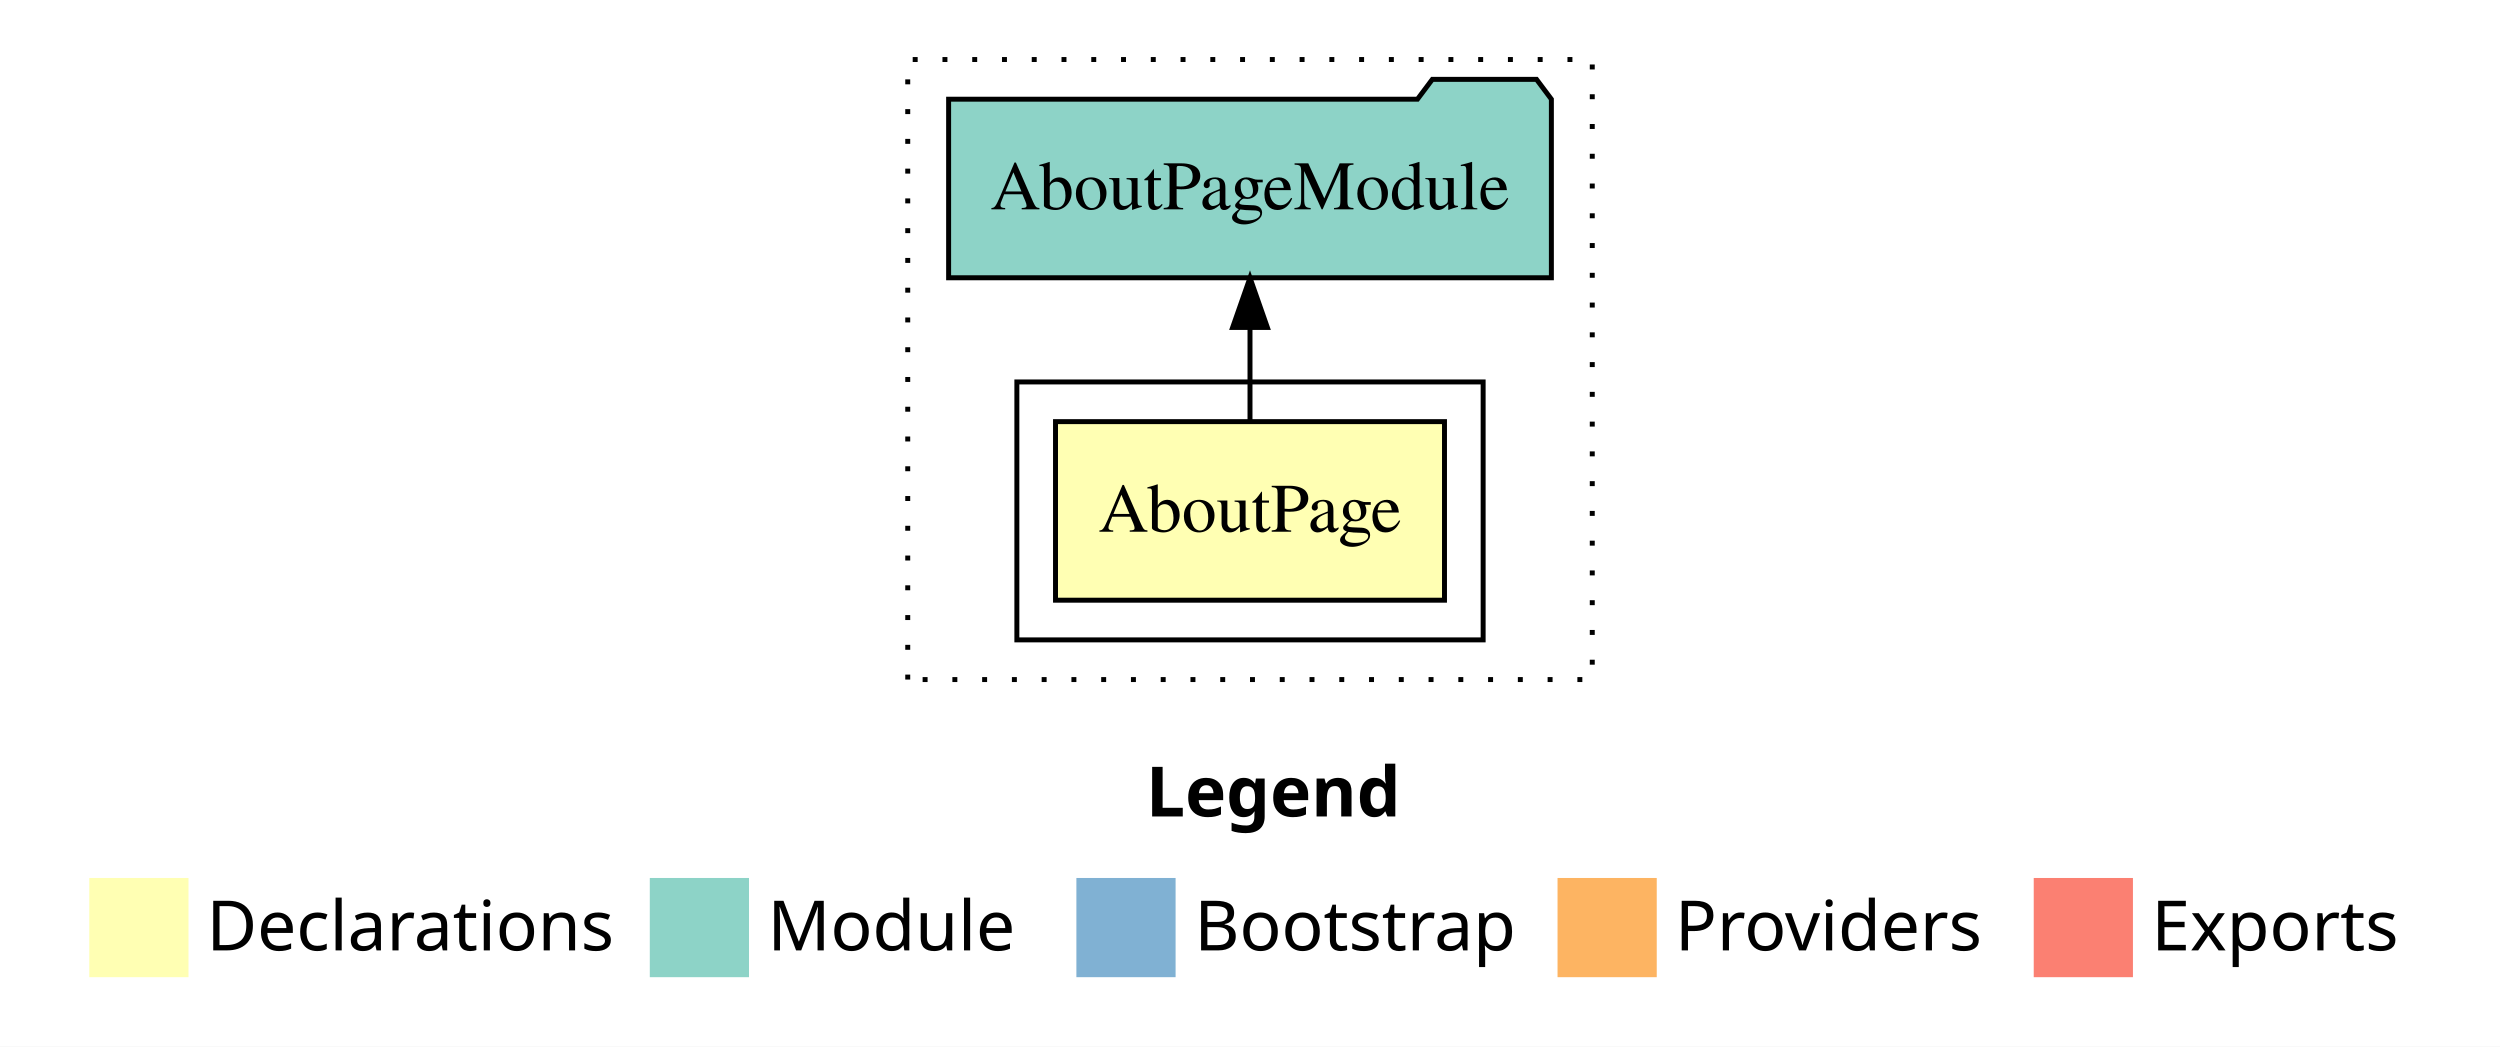
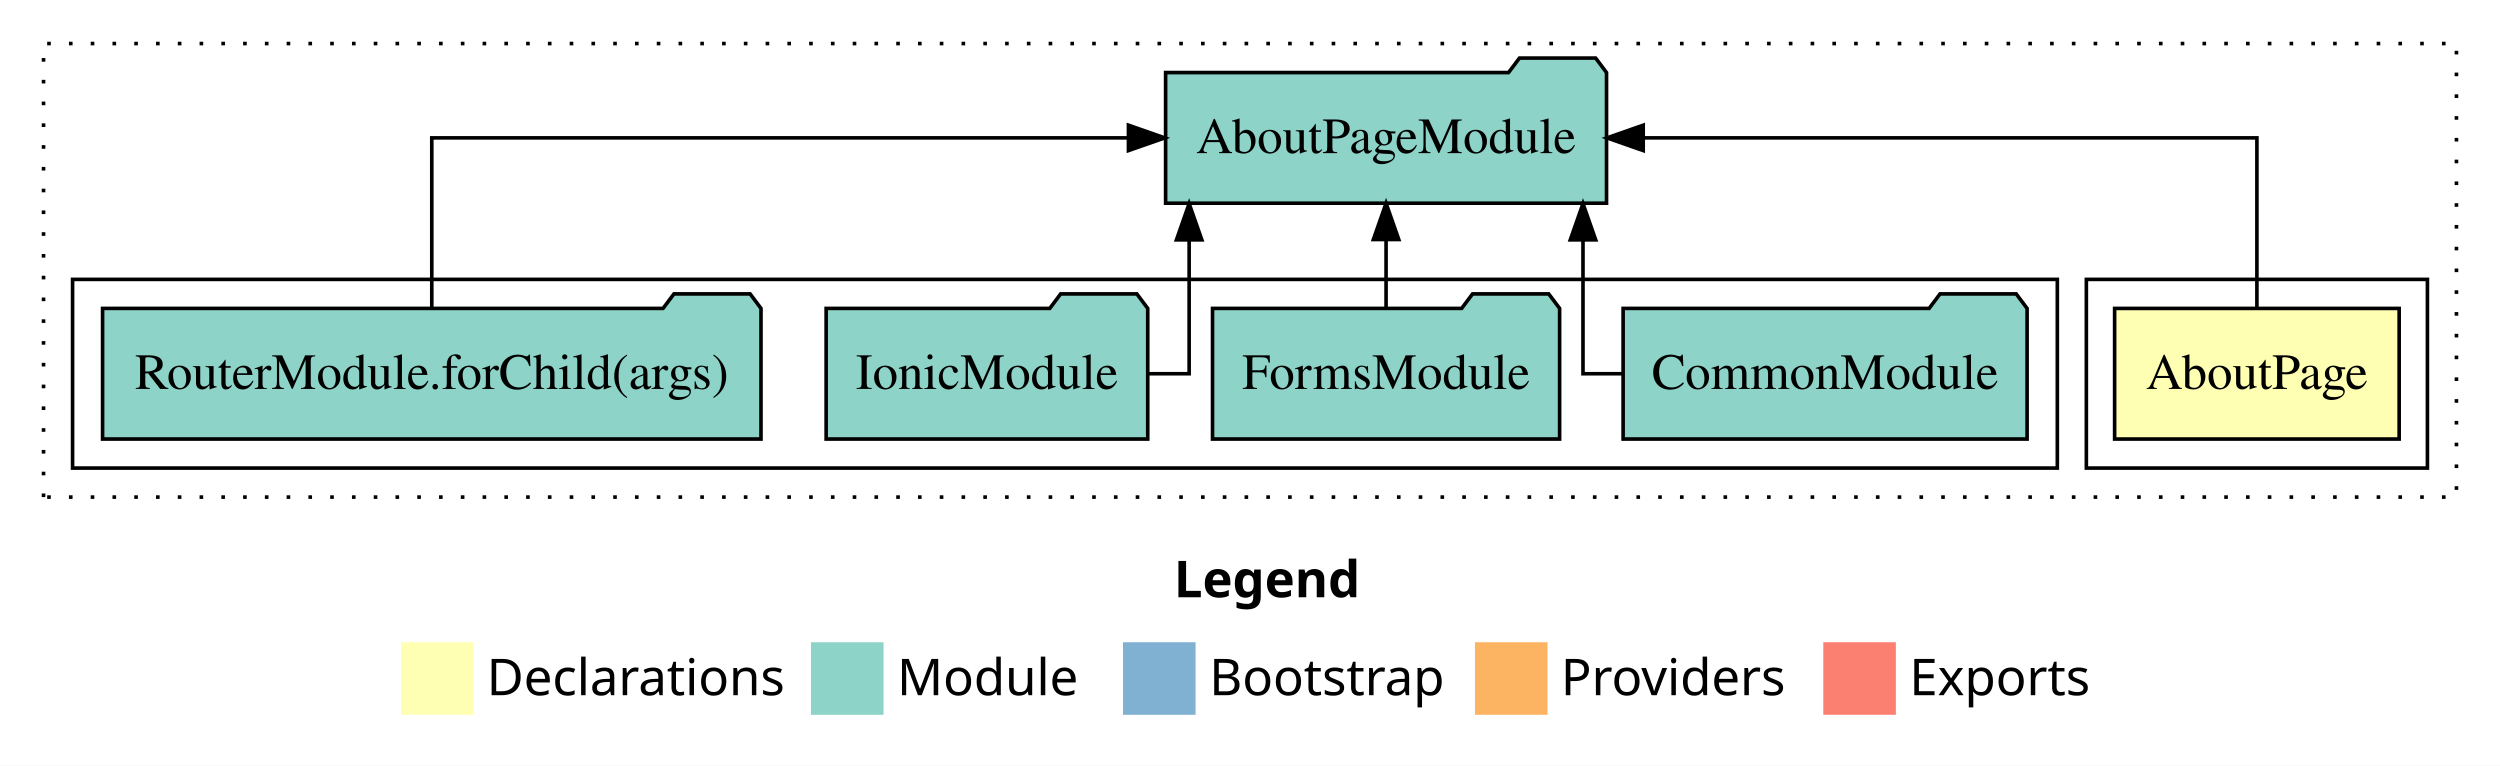
- <svg xmlns="http://www.w3.org/2000/svg" width="504pt" height="211pt" viewBox="0.00 0.00 504.00 211.00">
+ <svg xmlns="http://www.w3.org/2000/svg" width="689pt" height="211pt" viewBox="0.00 0.00 689.00 211.00">
  <g id="graph0" class="graph" transform="scale(1 1) rotate(0) translate(4 207)">
-     <polygon fill="#ffffff" stroke="transparent" points="-4,4 -4,-207 500,-207 500,4 -4,4" />
-     <text text-anchor="start" x="227.009" y="-42.4" font-family="sans-serif" font-weight="bold" font-size="14.00" fill="#000000">Legend</text>
-     <polygon fill="#ffffb3" stroke="transparent" points="14,-10 14,-30 34,-30 34,-10 14,-10" />
-     <text text-anchor="start" x="37.629" y="-15.4" font-family="sans-serif" font-size="14.00" fill="#000000">  Declarations</text>
-     <polygon fill="#8dd3c7" stroke="transparent" points="127,-10 127,-30 147,-30 147,-10 127,-10" />
-     <text text-anchor="start" x="150.725" y="-15.4" font-family="sans-serif" font-size="14.00" fill="#000000">  Module</text>
-     <polygon fill="#80b1d3" stroke="transparent" points="213,-10 213,-30 233,-30 233,-10 213,-10" />
-     <text text-anchor="start" x="236.781" y="-15.4" font-family="sans-serif" font-size="14.00" fill="#000000">  Bootstrap</text>
-     <polygon fill="#fdb462" stroke="transparent" points="310,-10 310,-30 330,-30 330,-10 310,-10" />
-     <text text-anchor="start" x="333.673" y="-15.4" font-family="sans-serif" font-size="14.00" fill="#000000">  Providers</text>
-     <polygon fill="#fb8072" stroke="transparent" points="406,-10 406,-30 426,-30 426,-10 406,-10" />
-     <text text-anchor="start" x="429.726" y="-15.4" font-family="sans-serif" font-size="14.00" fill="#000000">  Exports</text>
+     <polygon fill="#ffffff" stroke="transparent" points="-4,4 -4,-207 685,-207 685,4 -4,4" />
+     <text text-anchor="start" x="319.509" y="-42.4" font-family="sans-serif" font-weight="bold" font-size="14.00" fill="#000000">Legend</text>
+     <polygon fill="#ffffb3" stroke="transparent" points="106.5,-10 106.5,-30 126.5,-30 126.5,-10 106.5,-10" />
+     <text text-anchor="start" x="130.129" y="-15.4" font-family="sans-serif" font-size="14.00" fill="#000000">  Declarations</text>
+     <polygon fill="#8dd3c7" stroke="transparent" points="219.5,-10 219.5,-30 239.5,-30 239.5,-10 219.5,-10" />
+     <text text-anchor="start" x="243.225" y="-15.4" font-family="sans-serif" font-size="14.00" fill="#000000">  Module</text>
+     <polygon fill="#80b1d3" stroke="transparent" points="305.5,-10 305.5,-30 325.5,-30 325.5,-10 305.5,-10" />
+     <text text-anchor="start" x="329.281" y="-15.4" font-family="sans-serif" font-size="14.00" fill="#000000">  Bootstrap</text>
+     <polygon fill="#fdb462" stroke="transparent" points="402.5,-10 402.5,-30 422.5,-30 422.5,-10 402.5,-10" />
+     <text text-anchor="start" x="426.173" y="-15.4" font-family="sans-serif" font-size="14.00" fill="#000000">  Providers</text>
+     <polygon fill="#fb8072" stroke="transparent" points="498.5,-10 498.5,-30 518.5,-30 518.5,-10 498.5,-10" />
+     <text text-anchor="start" x="522.226" y="-15.4" font-family="sans-serif" font-size="14.00" fill="#000000">  Exports</text>
    <g id="clust1" class="cluster">
-       <polygon fill="none" stroke="#000000" stroke-dasharray="1,5" points="179,-70 179,-195 317,-195 317,-70 179,-70" />
+       <polygon fill="none" stroke="#000000" stroke-dasharray="1,5" points="8,-70 8,-195 673,-195 673,-70 8,-70" />
    </g>
    <g id="clust2" class="cluster">
-       <polygon fill="none" stroke="#000000" points="201,-78 201,-130 295,-130 295,-78 201,-78" />
+       <polygon fill="none" stroke="#000000" points="571,-78 571,-130 665,-130 665,-78 571,-78" />
+     </g>
+     <g id="clust4" class="cluster">
+       <polygon fill="none" stroke="#000000" points="16,-78 16,-130 563,-130 563,-78 16,-78" />
    </g>
    <g id="node1" class="node">
-       <polygon fill="#ffffb3" stroke="#000000" points="287.209,-122 208.791,-122 208.791,-86 287.209,-86 287.209,-122" />
-       <text text-anchor="middle" x="248" y="-99.8" font-family="Times,serif" font-size="14.00" fill="#000000">AboutPage</text>
+       <polygon fill="#ffffb3" stroke="#000000" points="657.209,-122 578.791,-122 578.791,-86 657.209,-86 657.209,-122" />
+       <text text-anchor="middle" x="618" y="-99.8" font-family="Times,serif" font-size="14.00" fill="#000000">AboutPage</text>
    </g>
    <g id="node2" class="node">
-       <polygon fill="#8dd3c7" stroke="#000000" points="308.759,-187 305.759,-191 284.759,-191 281.759,-187 187.241,-187 187.241,-151 308.759,-151 308.759,-187" />
-       <text text-anchor="middle" x="248" y="-164.8" font-family="Times,serif" font-size="14.00" fill="#000000">AboutPageModule</text>
+       <polygon fill="#8dd3c7" stroke="#000000" points="438.759,-187 435.759,-191 414.759,-191 411.759,-187 317.241,-187 317.241,-151 438.759,-151 438.759,-187" />
+       <text text-anchor="middle" x="378" y="-164.8" font-family="Times,serif" font-size="14.00" fill="#000000">AboutPageModule</text>
    </g>
    <g id="edge1" class="edge">
-       <path fill="none" stroke="#000000" d="M248,-122.106C248,-122.106 248,-140.991 248,-140.991" />
-       <polygon fill="#000000" stroke="#000000" points="244.5,-140.991 248,-150.991 251.5,-140.991 244.5,-140.991" />
+       <path fill="none" stroke="#000000" d="M618,-122.106C618,-141.339 618,-169 618,-169 618,-169 448.872,-169 448.872,-169" />
+       <polygon fill="#000000" stroke="#000000" points="448.872,-165.5 438.872,-169 448.872,-172.5 448.872,-165.5" />
+     </g>
+     <g id="node3" class="node">
+       <polygon fill="#8dd3c7" stroke="#000000" points="554.668,-122 551.668,-126 530.668,-126 527.668,-122 443.332,-122 443.332,-86 554.668,-86 554.668,-122" />
+       <text text-anchor="middle" x="499" y="-99.8" font-family="Times,serif" font-size="14.00" fill="#000000">CommonModule</text>
+     </g>
+     <g id="edge2" class="edge">
+       <path fill="none" stroke="#000000" d="M443.291,-104C436.707,-104 432.272,-104 432.272,-104 432.272,-104 432.272,-140.894 432.272,-140.894" />
+       <polygon fill="#000000" stroke="#000000" points="428.772,-140.894 432.272,-150.894 435.772,-140.894 428.772,-140.894" />
+     </g>
+     <g id="node4" class="node">
+       <polygon fill="#8dd3c7" stroke="#000000" points="425.829,-122 422.829,-126 401.829,-126 398.829,-122 330.171,-122 330.171,-86 425.829,-86 425.829,-122" />
+       <text text-anchor="middle" x="378" y="-99.8" font-family="Times,serif" font-size="14.00" fill="#000000">FormsModule</text>
+     </g>
+     <g id="edge3" class="edge">
+       <path fill="none" stroke="#000000" d="M378,-122.106C378,-122.106 378,-140.991 378,-140.991" />
+       <polygon fill="#000000" stroke="#000000" points="374.5,-140.991 378,-150.991 381.5,-140.991 374.5,-140.991" />
+     </g>
+     <g id="node5" class="node">
+       <polygon fill="#8dd3c7" stroke="#000000" points="312.316,-122 309.316,-126 288.316,-126 285.316,-122 223.684,-122 223.684,-86 312.316,-86 312.316,-122" />
+       <text text-anchor="middle" x="268" y="-99.8" font-family="Times,serif" font-size="14.00" fill="#000000">IonicModule</text>
+     </g>
+     <g id="edge4" class="edge">
+       <path fill="none" stroke="#000000" d="M312.181,-104C318.945,-104 323.728,-104 323.728,-104 323.728,-104 323.728,-140.894 323.728,-140.894" />
+       <polygon fill="#000000" stroke="#000000" points="320.228,-140.894 323.728,-150.894 327.228,-140.894 320.228,-140.894" />
+     </g>
+     <g id="node6" class="node">
+       <polygon fill="#8dd3c7" stroke="#000000" points="205.732,-122 202.732,-126 181.732,-126 178.732,-122 24.268,-122 24.268,-86 205.732,-86 205.732,-122" />
+       <text text-anchor="middle" x="115" y="-99.8" font-family="Times,serif" font-size="14.00" fill="#000000">RouterModule.forChild(args)</text>
+     </g>
+     <g id="edge5" class="edge">
+       <path fill="none" stroke="#000000" d="M115,-122.106C115,-141.339 115,-169 115,-169 115,-169 307.002,-169 307.002,-169" />
+       <polygon fill="#000000" stroke="#000000" points="307.002,-172.5 317.002,-169 307.001,-165.5 307.002,-172.5" />
    </g>
  </g>
</svg>
